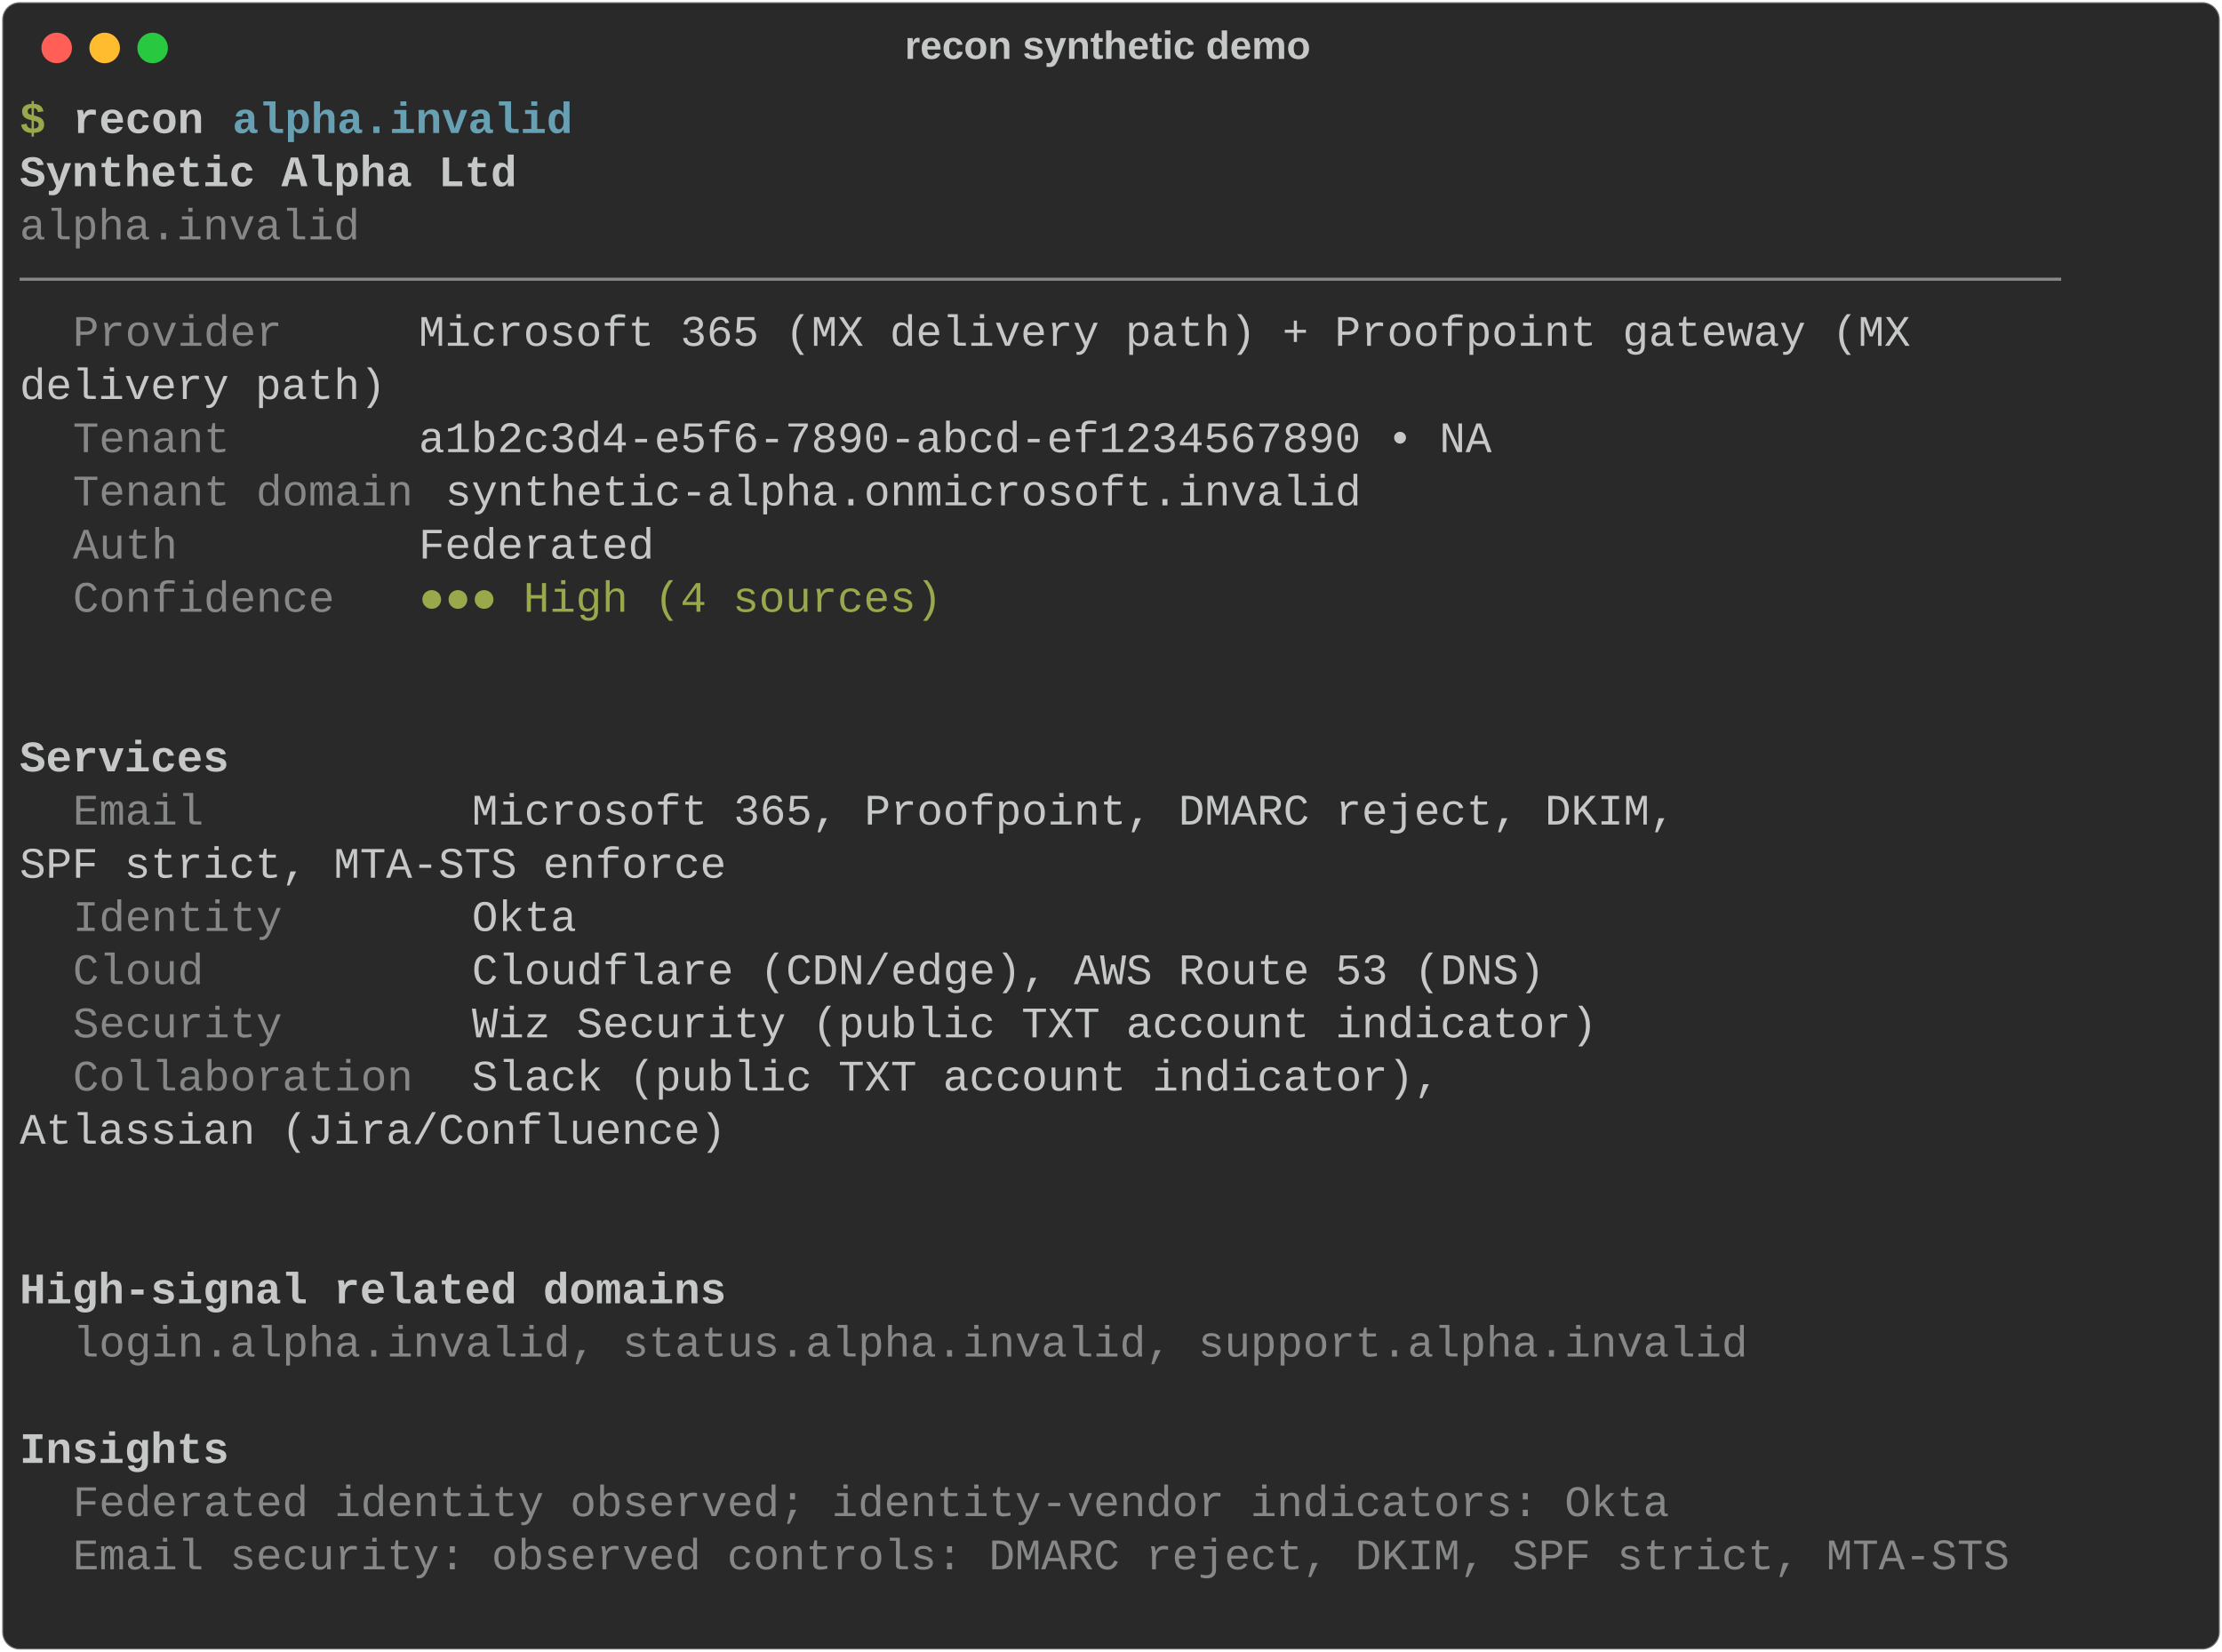
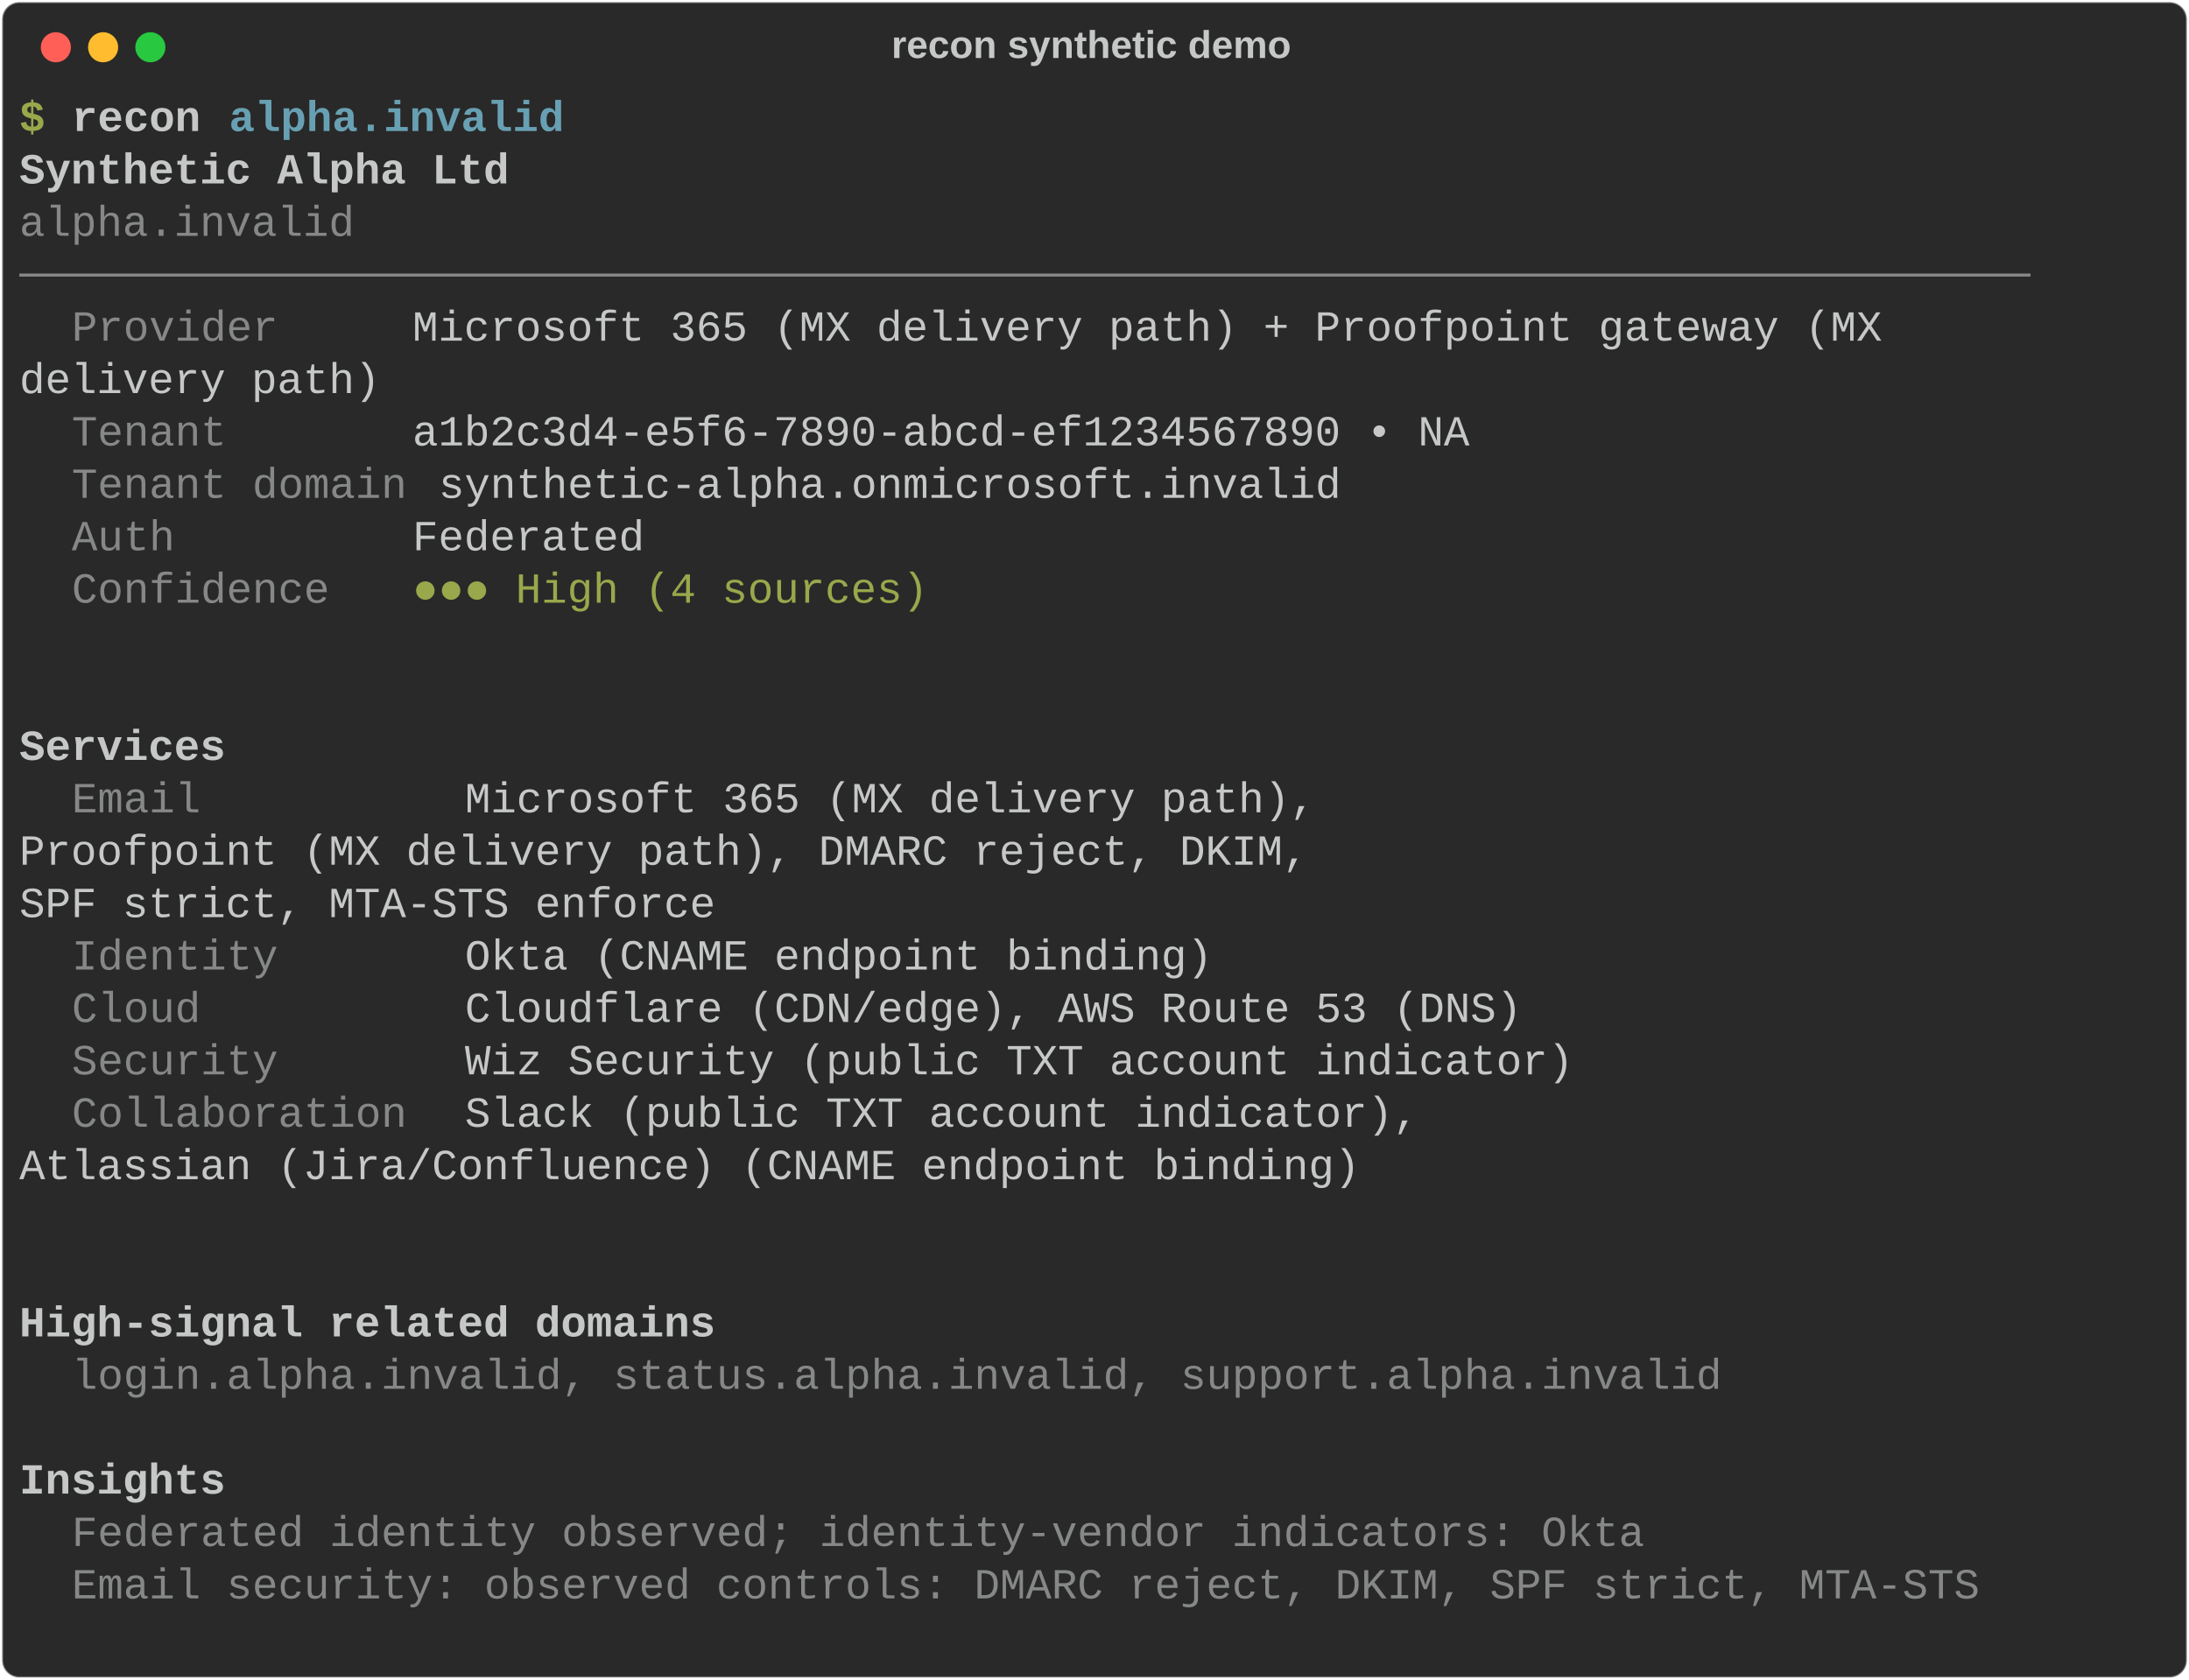
- <svg xmlns="http://www.w3.org/2000/svg" class="rich-terminal" role="img" aria-labelledby="recon-demo-accessible-title recon-demo-accessible-description" viewBox="0 0 1019 757.6">
+ <svg xmlns="http://www.w3.org/2000/svg" class="rich-terminal" role="img" aria-labelledby="recon-demo-accessible-title recon-demo-accessible-description" viewBox="0 0 1019 782.0">
  <style>


    .recon-demo-matrix {
        font-family: ui-monospace, SFMono-Regular, Consolas, Liberation Mono, monospace;
        font-size: 20px;
        line-height: 24.4px;
        font-variant-east-asian: full-width;
    }

    .recon-demo-title {
        font-size: 18px;
        font-weight: bold;
        font-family: arial;
    }

    .recon-demo-r1 { fill: #98a84b;font-weight: bold }
.recon-demo-r2 { fill: #c5c8c6;font-weight: bold }
.recon-demo-r3 { fill: #68a0b3;font-weight: bold }
.recon-demo-r4 { fill: #c5c8c6 }
.recon-demo-r5 { fill: #868887 }
.recon-demo-r6 { fill: #98a84b }
    </style>
  <defs>
    <clipPath id="recon-demo-clip-terminal">
-       <rect x="0" y="0" width="999.4" height="706.6" />
+       <rect x="0" y="0" width="999.4" height="731.0" />
    </clipPath>
    <clipPath id="recon-demo-line-0">
      <rect x="0" y="1.5" width="1000.4" height="24.65" />
    </clipPath>
    <clipPath id="recon-demo-line-1">
      <rect x="0" y="25.9" width="1000.4" height="24.65" />
    </clipPath>
    <clipPath id="recon-demo-line-2">
      <rect x="0" y="50.3" width="1000.4" height="24.65" />
    </clipPath>
    <clipPath id="recon-demo-line-3">
      <rect x="0" y="74.7" width="1000.4" height="24.65" />
    </clipPath>
    <clipPath id="recon-demo-line-4">
      <rect x="0" y="99.1" width="1000.4" height="24.65" />
    </clipPath>
    <clipPath id="recon-demo-line-5">
      <rect x="0" y="123.5" width="1000.4" height="24.65" />
    </clipPath>
    <clipPath id="recon-demo-line-6">
      <rect x="0" y="147.9" width="1000.4" height="24.65" />
    </clipPath>
    <clipPath id="recon-demo-line-7">
      <rect x="0" y="172.3" width="1000.4" height="24.65" />
    </clipPath>
    <clipPath id="recon-demo-line-8">
      <rect x="0" y="196.7" width="1000.4" height="24.65" />
    </clipPath>
    <clipPath id="recon-demo-line-9">
      <rect x="0" y="221.1" width="1000.4" height="24.65" />
    </clipPath>
    <clipPath id="recon-demo-line-10">
      <rect x="0" y="245.5" width="1000.4" height="24.65" />
    </clipPath>
    <clipPath id="recon-demo-line-11">
      <rect x="0" y="269.9" width="1000.4" height="24.65" />
    </clipPath>
    <clipPath id="recon-demo-line-12">
      <rect x="0" y="294.3" width="1000.4" height="24.65" />
    </clipPath>
    <clipPath id="recon-demo-line-13">
      <rect x="0" y="318.7" width="1000.4" height="24.65" />
    </clipPath>
    <clipPath id="recon-demo-line-14">
      <rect x="0" y="343.1" width="1000.4" height="24.65" />
    </clipPath>
    <clipPath id="recon-demo-line-15">
      <rect x="0" y="367.5" width="1000.4" height="24.65" />
    </clipPath>
    <clipPath id="recon-demo-line-16">
      <rect x="0" y="391.9" width="1000.4" height="24.65" />
    </clipPath>
    <clipPath id="recon-demo-line-17">
      <rect x="0" y="416.3" width="1000.4" height="24.65" />
    </clipPath>
    <clipPath id="recon-demo-line-18">
      <rect x="0" y="440.7" width="1000.4" height="24.65" />
    </clipPath>
    <clipPath id="recon-demo-line-19">
      <rect x="0" y="465.1" width="1000.4" height="24.65" />
    </clipPath>
    <clipPath id="recon-demo-line-20">
      <rect x="0" y="489.5" width="1000.4" height="24.65" />
    </clipPath>
    <clipPath id="recon-demo-line-21">
      <rect x="0" y="513.9" width="1000.4" height="24.65" />
    </clipPath>
    <clipPath id="recon-demo-line-22">
      <rect x="0" y="538.3" width="1000.4" height="24.65" />
    </clipPath>
    <clipPath id="recon-demo-line-23">
      <rect x="0" y="562.7" width="1000.4" height="24.65" />
    </clipPath>
    <clipPath id="recon-demo-line-24">
      <rect x="0" y="587.1" width="1000.4" height="24.65" />
    </clipPath>
    <clipPath id="recon-demo-line-25">
      <rect x="0" y="611.5" width="1000.4" height="24.65" />
    </clipPath>
    <clipPath id="recon-demo-line-26">
      <rect x="0" y="635.9" width="1000.4" height="24.65" />
    </clipPath>
    <clipPath id="recon-demo-line-27">
      <rect x="0" y="660.3" width="1000.4" height="24.65" />
    </clipPath>
+     <clipPath id="recon-demo-line-28">
+       <rect x="0" y="684.7" width="1000.4" height="24.65" />
+     </clipPath>
  </defs>
-   <rect fill="#292929" stroke="rgba(255,255,255,0.35)" stroke-width="1" x="1" y="1" width="1017" height="755.6" rx="8" />
+   <rect fill="#292929" stroke="rgba(255,255,255,0.35)" stroke-width="1" x="1" y="1" width="1017" height="780" rx="8" />
  <text class="recon-demo-title" fill="#c5c8c6" text-anchor="middle" x="508" y="27">recon synthetic demo</text>
  <g transform="translate(26,22)">
    <circle cx="0" cy="0" r="7" fill="#ff5f57" />
    <circle cx="22" cy="0" r="7" fill="#febc2e" />
    <circle cx="44" cy="0" r="7" fill="#28c840" />
  </g>
  <g transform="translate(9, 41)" clip-path="url(#recon-demo-clip-terminal)">
    <g class="recon-demo-matrix">
      <text class="recon-demo-r1" x="0" y="20" textLength="24.4" clip-path="url(#recon-demo-line-0)">$ </text>
      <text class="recon-demo-r2" x="24.4" y="20" textLength="73.2" clip-path="url(#recon-demo-line-0)">recon </text>
      <text class="recon-demo-r3" x="97.6" y="20" textLength="158.6" clip-path="url(#recon-demo-line-0)">alpha.invalid</text>
      <text class="recon-demo-r4" x="1000.4" y="20" textLength="12.2" clip-path="url(#recon-demo-line-0)">
</text>
      <text class="recon-demo-r2" x="0" y="44.4" textLength="231.8" clip-path="url(#recon-demo-line-1)">Synthetic Alpha Ltd</text>
      <text class="recon-demo-r4" x="1000.4" y="44.4" textLength="12.2" clip-path="url(#recon-demo-line-1)">
</text>
      <text class="recon-demo-r5" x="0" y="68.8" textLength="158.6" clip-path="url(#recon-demo-line-2)">alpha.invalid</text>
      <text class="recon-demo-r4" x="1000.4" y="68.8" textLength="12.2" clip-path="url(#recon-demo-line-2)">
</text>
      <text class="recon-demo-r5" x="0" y="93.2" textLength="951.6" clip-path="url(#recon-demo-line-3)">──────────────────────────────────────────────────────────────────────────────</text>
      <text class="recon-demo-r4" x="1000.4" y="93.2" textLength="12.2" clip-path="url(#recon-demo-line-3)">
</text>
      <text class="recon-demo-r5" x="24.4" y="117.6" textLength="158.6" clip-path="url(#recon-demo-line-4)">Provider     </text>
      <text class="recon-demo-r4" x="183" y="117.6" textLength="695.4" clip-path="url(#recon-demo-line-4)">Microsoft 365 (MX delivery path) + Proofpoint gateway (MX</text>
      <text class="recon-demo-r4" x="1000.4" y="117.6" textLength="12.2" clip-path="url(#recon-demo-line-4)">
</text>
      <text class="recon-demo-r4" x="0" y="142" textLength="353.8" clip-path="url(#recon-demo-line-5)">               delivery path)</text>
      <text class="recon-demo-r4" x="1000.4" y="142" textLength="12.2" clip-path="url(#recon-demo-line-5)">
</text>
      <text class="recon-demo-r5" x="24.4" y="166.4" textLength="158.6" clip-path="url(#recon-demo-line-6)">Tenant       </text>
      <text class="recon-demo-r4" x="183" y="166.4" textLength="500.2" clip-path="url(#recon-demo-line-6)">a1b2c3d4-e5f6-7890-abcd-ef1234567890 • NA</text>
      <text class="recon-demo-r4" x="1000.4" y="166.4" textLength="12.2" clip-path="url(#recon-demo-line-6)">
</text>
      <text class="recon-demo-r5" x="24.4" y="190.8" textLength="170.8" clip-path="url(#recon-demo-line-7)">Tenant domain </text>
      <text class="recon-demo-r4" x="195.2" y="190.8" textLength="427" clip-path="url(#recon-demo-line-7)">synthetic-alpha.onmicrosoft.invalid</text>
      <text class="recon-demo-r4" x="1000.4" y="190.8" textLength="12.2" clip-path="url(#recon-demo-line-7)">
</text>
      <text class="recon-demo-r5" x="24.4" y="215.2" textLength="158.6" clip-path="url(#recon-demo-line-8)">Auth         </text>
      <text class="recon-demo-r4" x="183" y="215.2" textLength="109.8" clip-path="url(#recon-demo-line-8)">Federated</text>
      <text class="recon-demo-r4" x="1000.4" y="215.2" textLength="12.2" clip-path="url(#recon-demo-line-8)">
</text>
      <text class="recon-demo-r5" x="24.4" y="239.6" textLength="158.6" clip-path="url(#recon-demo-line-9)">Confidence   </text>
      <text class="recon-demo-r6" x="183" y="239.6" textLength="244" clip-path="url(#recon-demo-line-9)">●●● High (4 sources)</text>
      <text class="recon-demo-r4" x="1000.4" y="239.6" textLength="12.2" clip-path="url(#recon-demo-line-9)">
</text>
      <text class="recon-demo-r4" x="1000.4" y="264" textLength="12.2" clip-path="url(#recon-demo-line-10)">
</text>
      <text class="recon-demo-r4" x="1000.4" y="288.4" textLength="12.2" clip-path="url(#recon-demo-line-11)">
</text>
      <text class="recon-demo-r2" x="0" y="312.8" textLength="97.6" clip-path="url(#recon-demo-line-12)">Services</text>
      <text class="recon-demo-r4" x="1000.4" y="312.8" textLength="12.2" clip-path="url(#recon-demo-line-12)">
</text>
      <text class="recon-demo-r5" x="24.4" y="337.2" textLength="183" clip-path="url(#recon-demo-line-13)">Email          </text>
-       <text class="recon-demo-r4" x="207.4" y="337.2" textLength="561.2" clip-path="url(#recon-demo-line-13)">Microsoft 365, Proofpoint, DMARC reject, DKIM,</text>
+       <text class="recon-demo-r4" x="207.4" y="337.2" textLength="402.6" clip-path="url(#recon-demo-line-13)">Microsoft 365 (MX delivery path),</text>
      <text class="recon-demo-r4" x="1000.4" y="337.2" textLength="12.2" clip-path="url(#recon-demo-line-13)">
</text>
-       <text class="recon-demo-r4" x="0" y="361.6" textLength="536.8" clip-path="url(#recon-demo-line-14)">                 SPF strict, MTA-STS enforce</text>
+       <text class="recon-demo-r4" x="0" y="361.6" textLength="817.4" clip-path="url(#recon-demo-line-14)">                 Proofpoint (MX delivery path), DMARC reject, DKIM,</text>
      <text class="recon-demo-r4" x="1000.4" y="361.6" textLength="12.2" clip-path="url(#recon-demo-line-14)">
</text>
-       <text class="recon-demo-r5" x="24.4" y="386" textLength="183" clip-path="url(#recon-demo-line-15)">Identity       </text>
-       <text class="recon-demo-r4" x="207.4" y="386" textLength="48.8" clip-path="url(#recon-demo-line-15)">Okta</text>
+       <text class="recon-demo-r4" x="0" y="386" textLength="536.8" clip-path="url(#recon-demo-line-15)">                 SPF strict, MTA-STS enforce</text>
      <text class="recon-demo-r4" x="1000.4" y="386" textLength="12.2" clip-path="url(#recon-demo-line-15)">
</text>
-       <text class="recon-demo-r5" x="24.4" y="410.4" textLength="183" clip-path="url(#recon-demo-line-16)">Cloud          </text>
-       <text class="recon-demo-r4" x="207.4" y="410.4" textLength="500.2" clip-path="url(#recon-demo-line-16)">Cloudflare (CDN/edge), AWS Route 53 (DNS)</text>
+       <text class="recon-demo-r5" x="24.4" y="410.4" textLength="183" clip-path="url(#recon-demo-line-16)">Identity       </text>
+       <text class="recon-demo-r4" x="207.4" y="410.4" textLength="353.8" clip-path="url(#recon-demo-line-16)">Okta (CNAME endpoint binding)</text>
      <text class="recon-demo-r4" x="1000.4" y="410.4" textLength="12.2" clip-path="url(#recon-demo-line-16)">
</text>
-       <text class="recon-demo-r5" x="24.4" y="434.8" textLength="183" clip-path="url(#recon-demo-line-17)">Security       </text>
-       <text class="recon-demo-r4" x="207.4" y="434.8" textLength="524.6" clip-path="url(#recon-demo-line-17)">Wiz Security (public TXT account indicator)</text>
+       <text class="recon-demo-r5" x="24.4" y="434.8" textLength="183" clip-path="url(#recon-demo-line-17)">Cloud          </text>
+       <text class="recon-demo-r4" x="207.4" y="434.8" textLength="500.2" clip-path="url(#recon-demo-line-17)">Cloudflare (CDN/edge), AWS Route 53 (DNS)</text>
      <text class="recon-demo-r4" x="1000.4" y="434.8" textLength="12.2" clip-path="url(#recon-demo-line-17)">
</text>
-       <text class="recon-demo-r5" x="24.4" y="459.2" textLength="183" clip-path="url(#recon-demo-line-18)">Collaboration  </text>
-       <text class="recon-demo-r4" x="207.4" y="459.2" textLength="451.4" clip-path="url(#recon-demo-line-18)">Slack (public TXT account indicator),</text>
+       <text class="recon-demo-r5" x="24.4" y="459.2" textLength="183" clip-path="url(#recon-demo-line-18)">Security       </text>
+       <text class="recon-demo-r4" x="207.4" y="459.2" textLength="524.6" clip-path="url(#recon-demo-line-18)">Wiz Security (public TXT account indicator)</text>
      <text class="recon-demo-r4" x="1000.4" y="459.2" textLength="12.2" clip-path="url(#recon-demo-line-18)">
</text>
-       <text class="recon-demo-r4" x="0" y="483.6" textLength="536.8" clip-path="url(#recon-demo-line-19)">                 Atlassian (Jira/Confluence)</text>
+       <text class="recon-demo-r5" x="24.4" y="483.6" textLength="183" clip-path="url(#recon-demo-line-19)">Collaboration  </text>
+       <text class="recon-demo-r4" x="207.4" y="483.6" textLength="451.4" clip-path="url(#recon-demo-line-19)">Slack (public TXT account indicator),</text>
      <text class="recon-demo-r4" x="1000.4" y="483.6" textLength="12.2" clip-path="url(#recon-demo-line-19)">
</text>
+       <text class="recon-demo-r4" x="0" y="508" textLength="841.8" clip-path="url(#recon-demo-line-20)">                 Atlassian (Jira/Confluence) (CNAME endpoint binding)</text>
      <text class="recon-demo-r4" x="1000.4" y="508" textLength="12.2" clip-path="url(#recon-demo-line-20)">
</text>
      <text class="recon-demo-r4" x="1000.4" y="532.4" textLength="12.2" clip-path="url(#recon-demo-line-21)">
</text>
-       <text class="recon-demo-r2" x="0" y="556.8" textLength="329.4" clip-path="url(#recon-demo-line-22)">High-signal related domains</text>
      <text class="recon-demo-r4" x="1000.4" y="556.8" textLength="12.2" clip-path="url(#recon-demo-line-22)">
</text>
-       <text class="recon-demo-r5" x="24.4" y="581.2" textLength="780.8" clip-path="url(#recon-demo-line-23)">login.alpha.invalid, status.alpha.invalid, support.alpha.invalid</text>
+       <text class="recon-demo-r2" x="0" y="581.2" textLength="329.4" clip-path="url(#recon-demo-line-23)">High-signal related domains</text>
      <text class="recon-demo-r4" x="1000.4" y="581.2" textLength="12.2" clip-path="url(#recon-demo-line-23)">
</text>
+       <text class="recon-demo-r5" x="24.4" y="605.6" textLength="780.8" clip-path="url(#recon-demo-line-24)">login.alpha.invalid, status.alpha.invalid, support.alpha.invalid</text>
      <text class="recon-demo-r4" x="1000.4" y="605.6" textLength="12.2" clip-path="url(#recon-demo-line-24)">
</text>
-       <text class="recon-demo-r2" x="0" y="630" textLength="97.6" clip-path="url(#recon-demo-line-25)">Insights</text>
      <text class="recon-demo-r4" x="1000.4" y="630" textLength="12.2" clip-path="url(#recon-demo-line-25)">
</text>
-       <text class="recon-demo-r5" x="24.4" y="654.4" textLength="744.2" clip-path="url(#recon-demo-line-26)">Federated identity observed; identity-vendor indicators: Okta</text>
+       <text class="recon-demo-r2" x="0" y="654.4" textLength="97.6" clip-path="url(#recon-demo-line-26)">Insights</text>
      <text class="recon-demo-r4" x="1000.4" y="654.4" textLength="12.2" clip-path="url(#recon-demo-line-26)">
</text>
-       <text class="recon-demo-r5" x="24.4" y="678.8" textLength="902.8" clip-path="url(#recon-demo-line-27)">Email security: observed controls: DMARC reject, DKIM, SPF strict, MTA-STS</text>
+       <text class="recon-demo-r5" x="24.4" y="678.8" textLength="744.2" clip-path="url(#recon-demo-line-27)">Federated identity observed; identity-vendor indicators: Okta</text>
      <text class="recon-demo-r4" x="1000.4" y="678.8" textLength="12.2" clip-path="url(#recon-demo-line-27)">
</text>
+       <text class="recon-demo-r5" x="24.4" y="703.2" textLength="902.8" clip-path="url(#recon-demo-line-28)">Email security: observed controls: DMARC reject, DKIM, SPF strict, MTA-STS</text>
      <text class="recon-demo-r4" x="1000.4" y="703.2" textLength="12.2" clip-path="url(#recon-demo-line-28)">
+ </text>
+       <text class="recon-demo-r4" x="1000.4" y="727.6" textLength="12.2" clip-path="url(#recon-demo-line-29)">
</text>
    </g>
  </g>
</svg>
